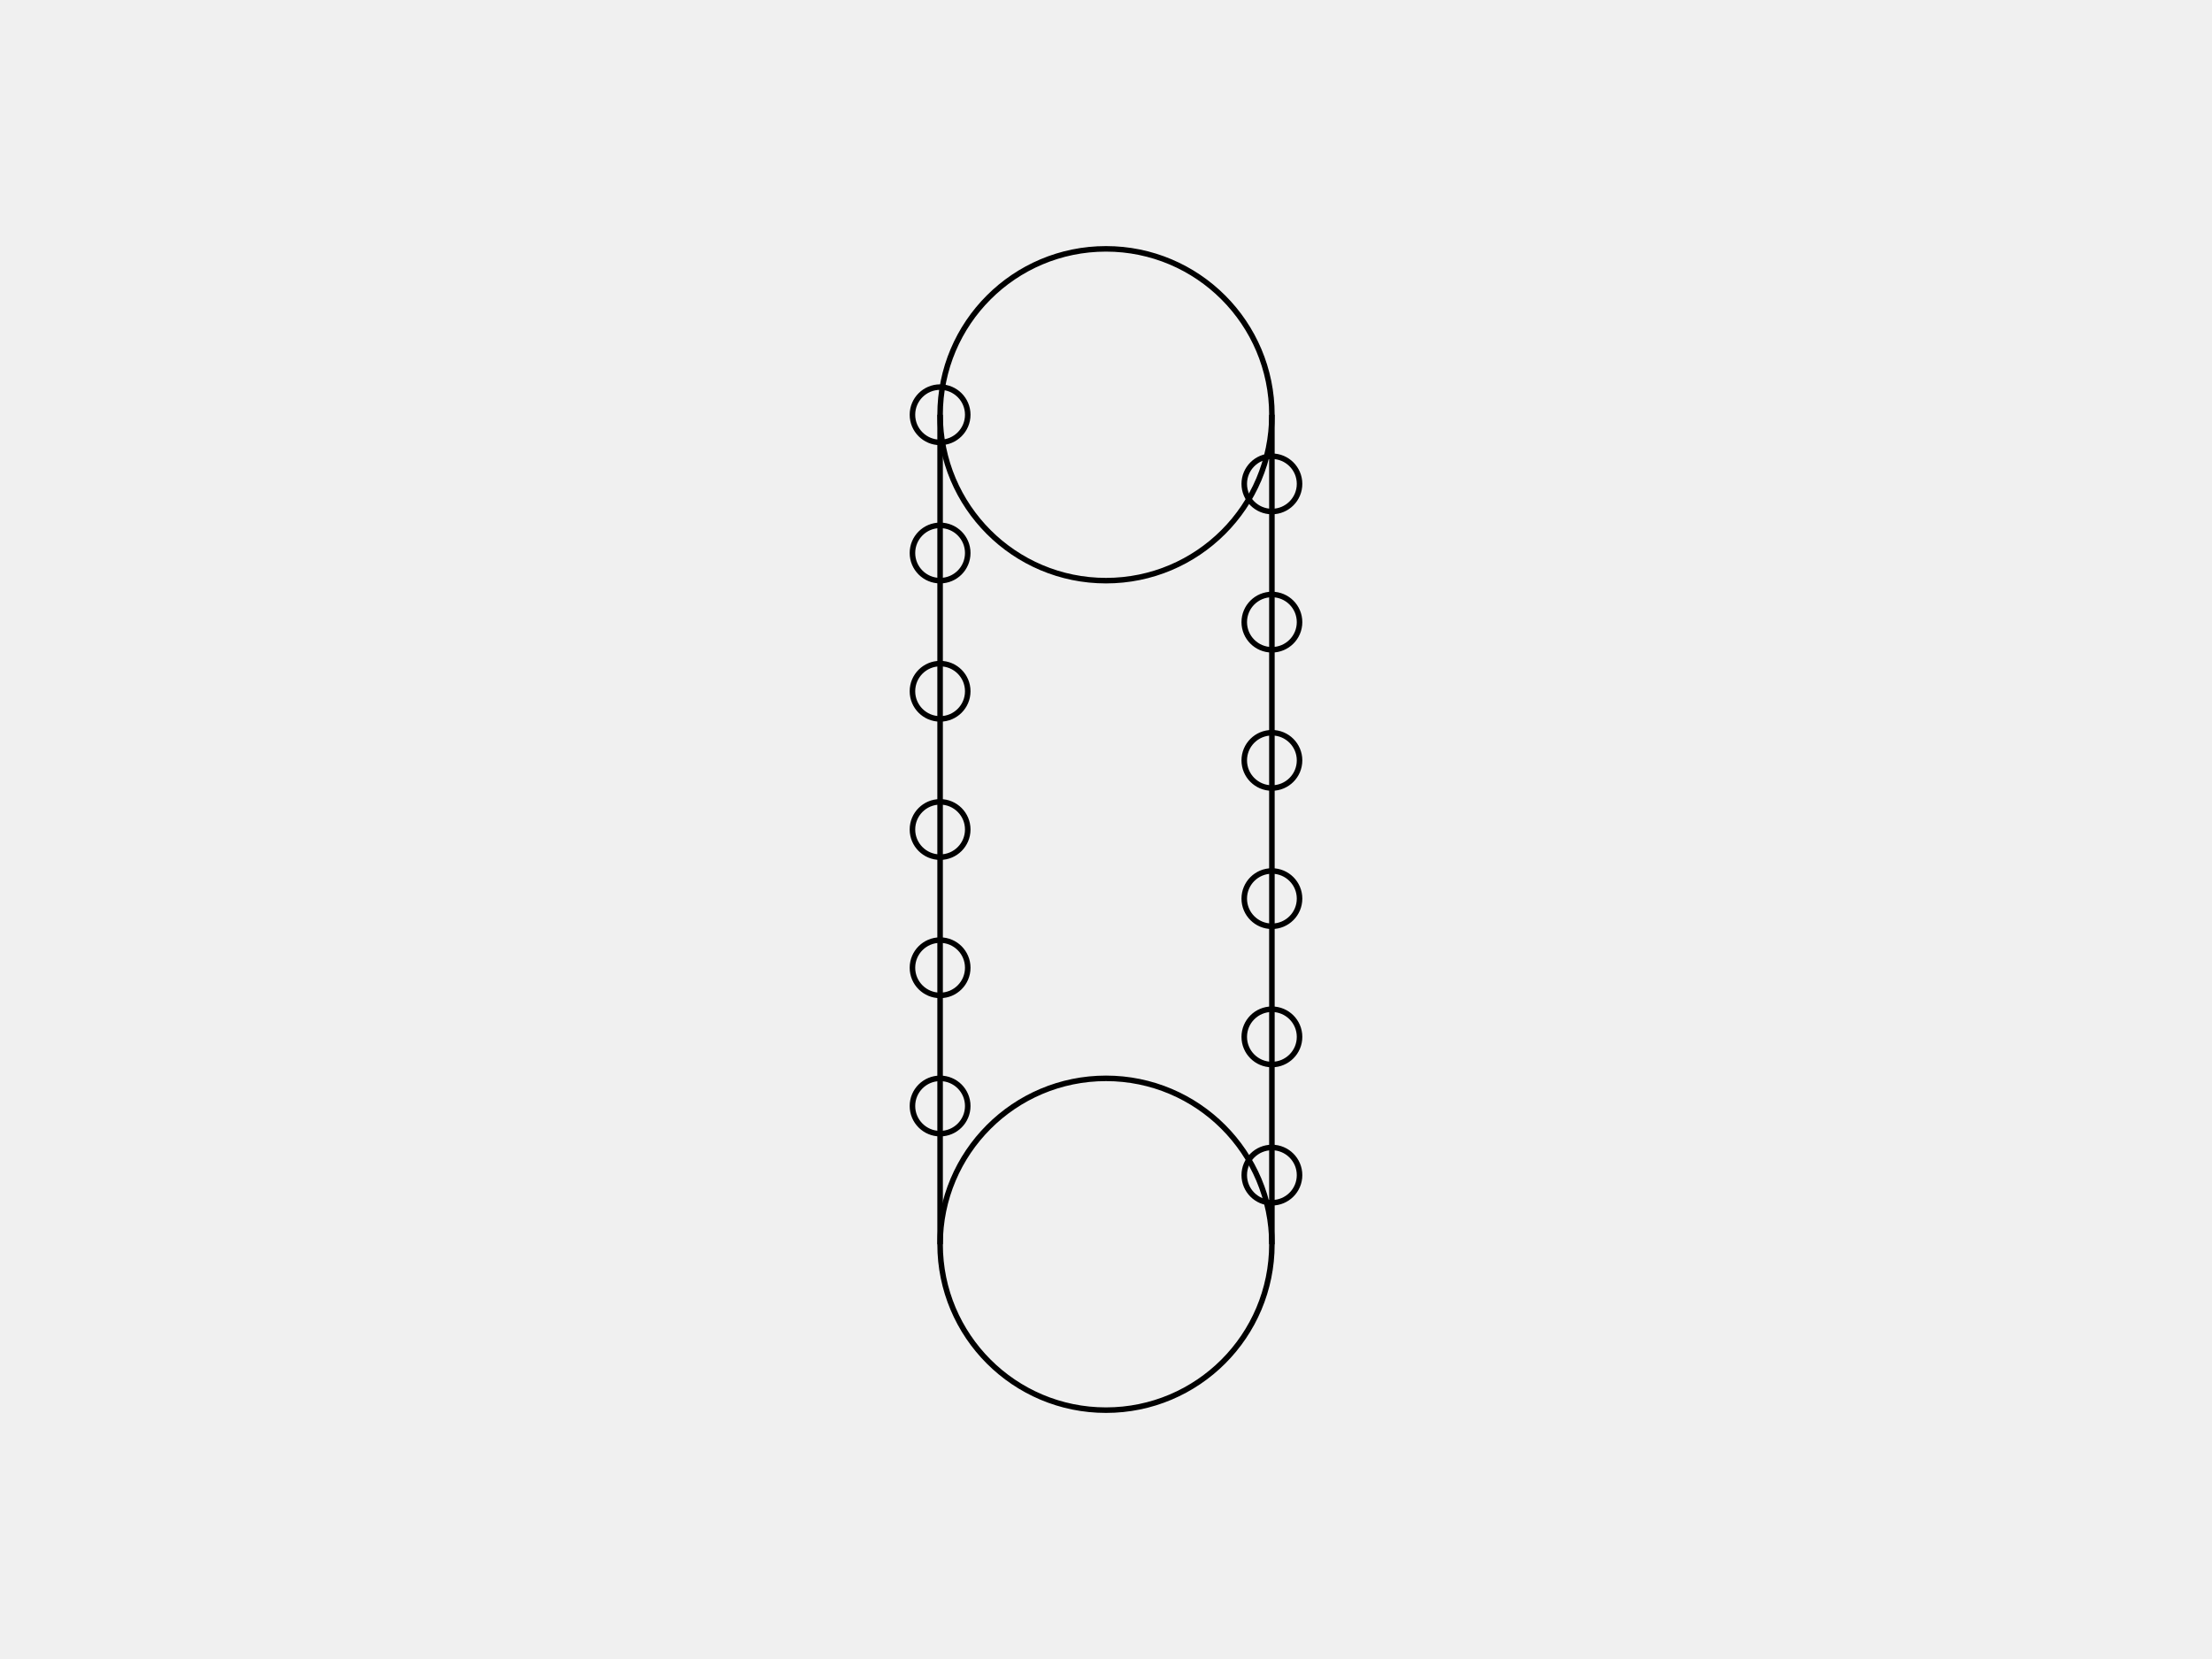
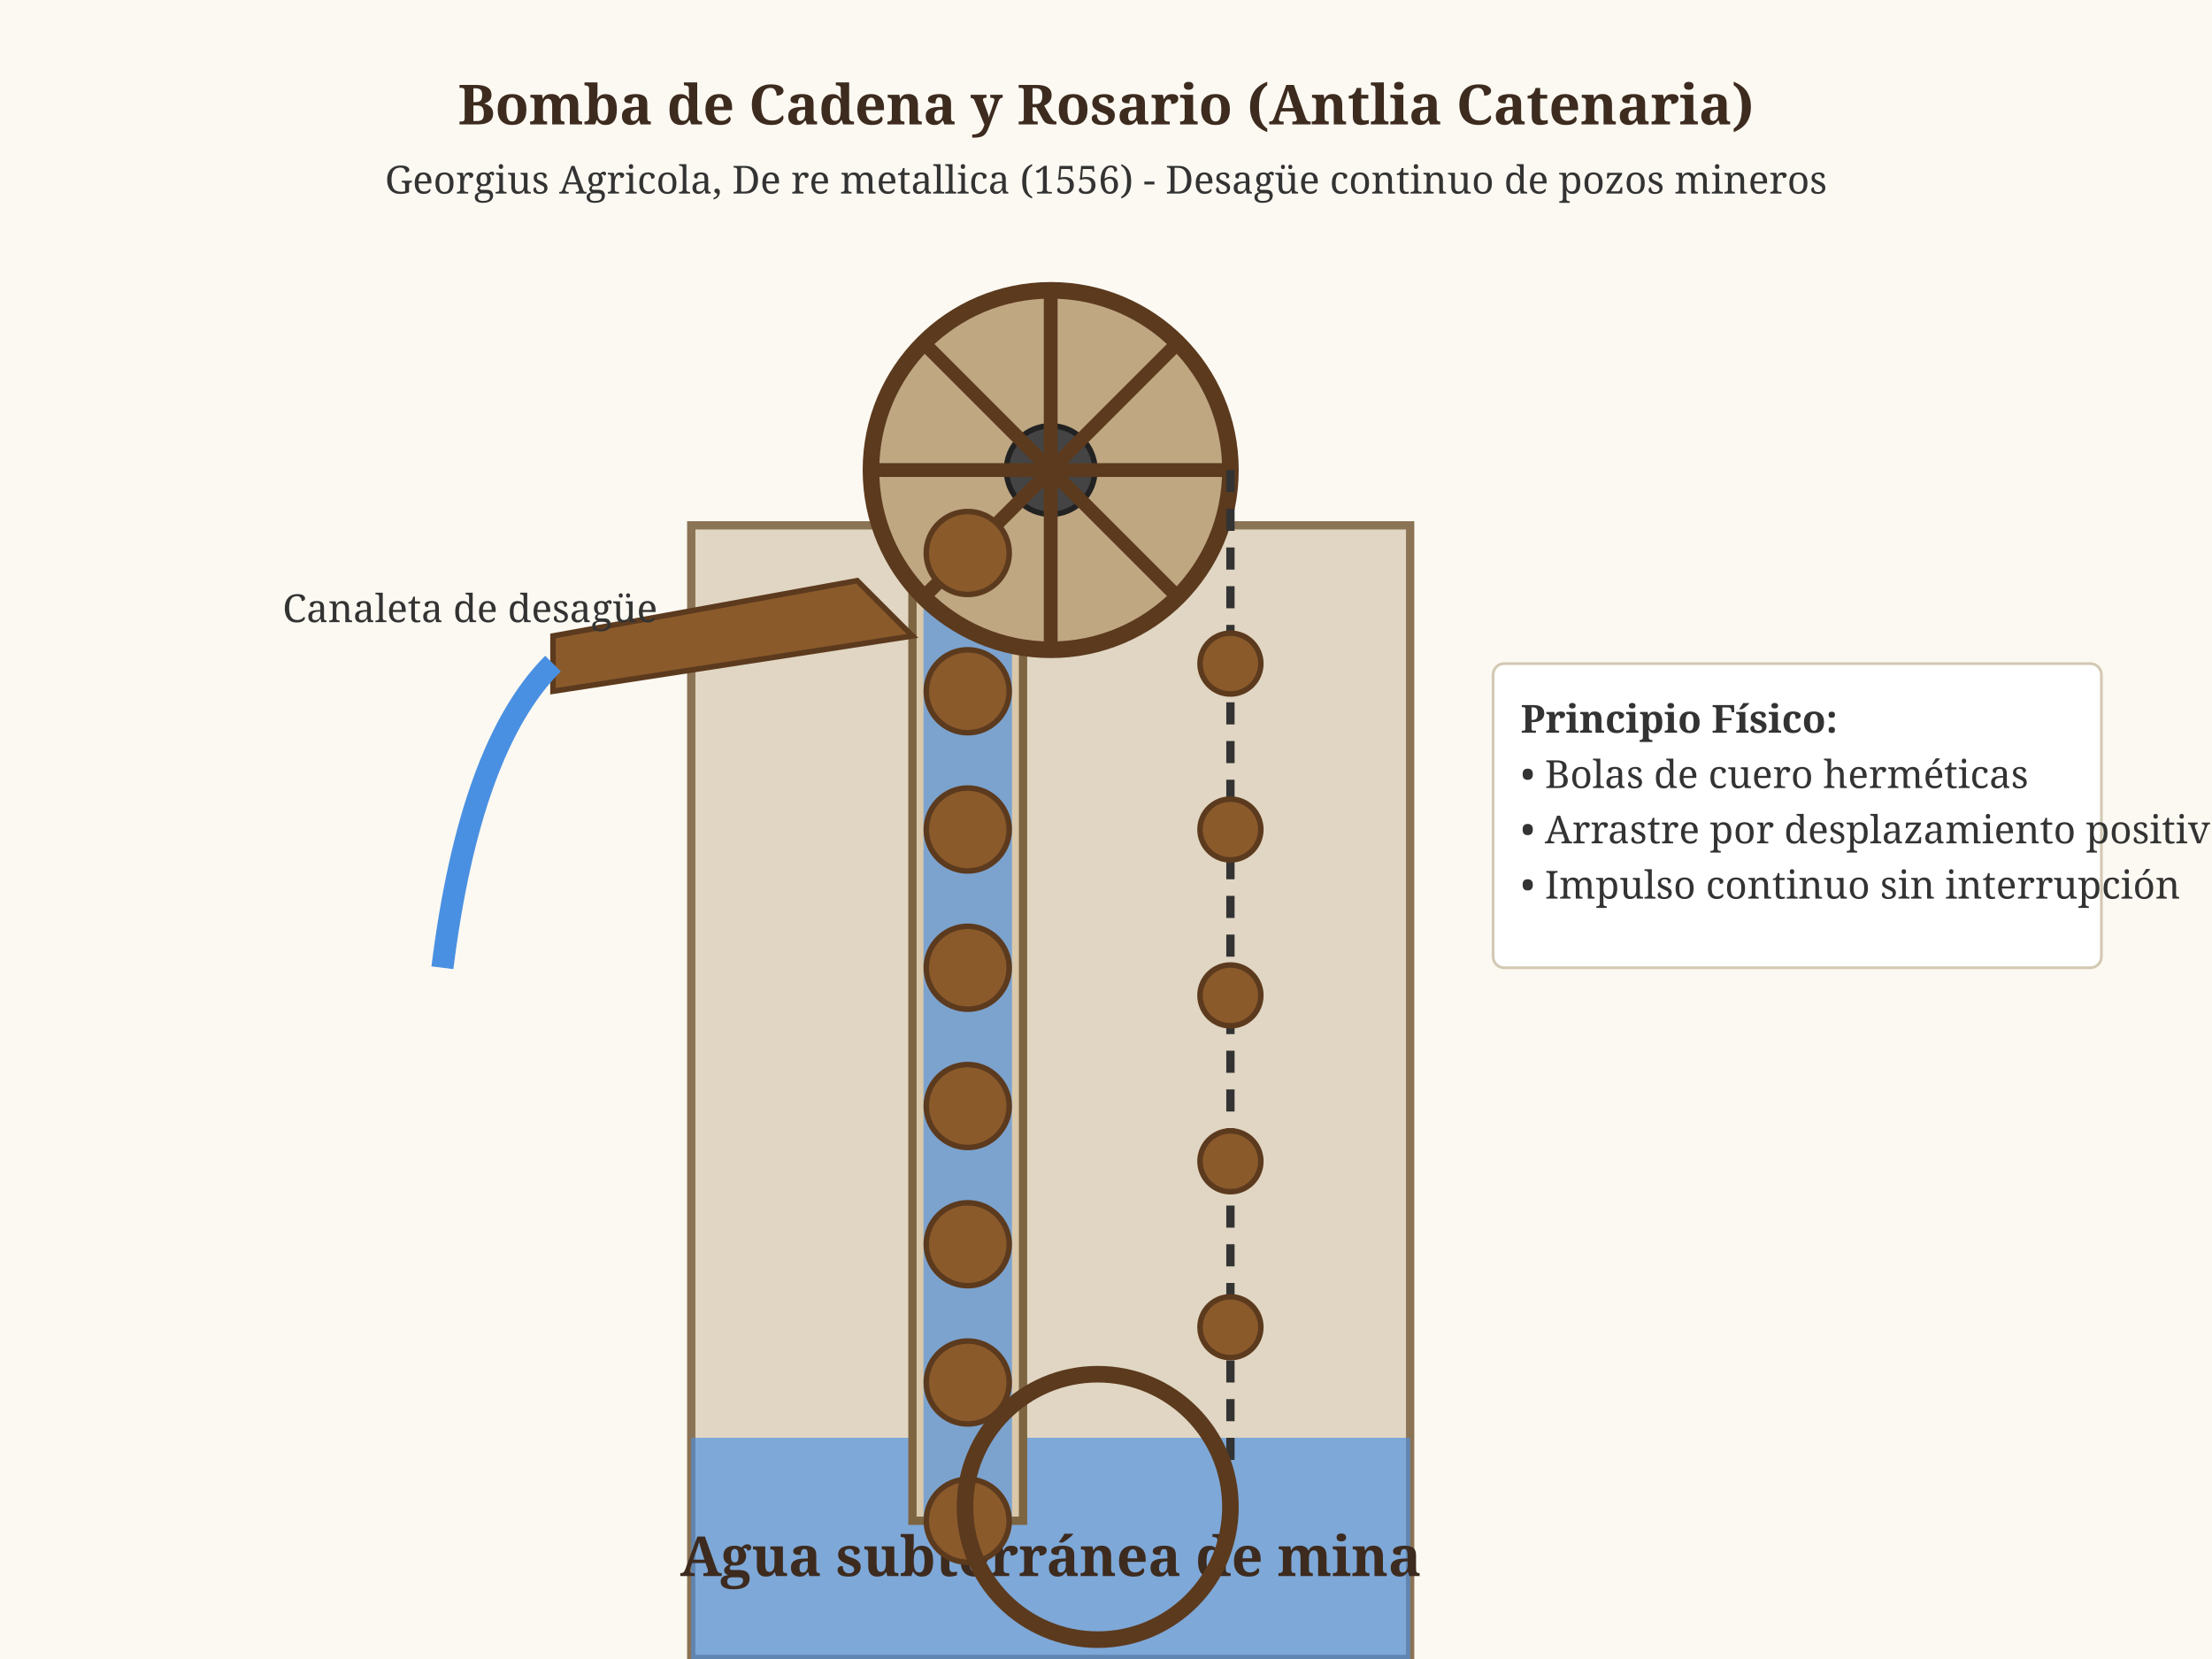
<svg xmlns="http://www.w3.org/2000/svg" viewBox="0 0 800 600">
-   <circle cx="400" cy="150" r="60" stroke="black" stroke-width="2" fill="none" />
-   <circle cx="400" cy="450" r="60" stroke="black" stroke-width="2" fill="none" />
-   <line x1="340" y1="150" x2="340" y2="450" stroke="black" stroke-width="2" />
-   <line x1="460" y1="150" x2="460" y2="450" stroke="black" stroke-width="2" />
-   <circle cx="340" cy="150" r="10" stroke="black" stroke-width="2" fill="none" />
-   <circle cx="460" cy="175" r="10" stroke="black" stroke-width="2" fill="none" />
-   <circle cx="340" cy="200" r="10" stroke="black" stroke-width="2" fill="none" />
-   <circle cx="460" cy="225" r="10" stroke="black" stroke-width="2" fill="none" />
-   <circle cx="340" cy="250" r="10" stroke="black" stroke-width="2" fill="none" />
-   <circle cx="460" cy="275" r="10" stroke="black" stroke-width="2" fill="none" />
-   <circle cx="340" cy="300" r="10" stroke="black" stroke-width="2" fill="none" />
-   <circle cx="460" cy="325" r="10" stroke="black" stroke-width="2" fill="none" />
-   <circle cx="340" cy="350" r="10" stroke="black" stroke-width="2" fill="none" />
-   <circle cx="460" cy="375" r="10" stroke="black" stroke-width="2" fill="none" />
-   <circle cx="340" cy="400" r="10" stroke="black" stroke-width="2" fill="none" />
-   <circle cx="460" cy="425" r="10" stroke="black" stroke-width="2" fill="none" />
+   <defs>
+     <style>
+       .cp-bg { fill: #fcf9f2; }
+       .cp-wood { fill: #8b5a2b; stroke: #5c3a1e; stroke-width: 2; }
+       .cp-iron { fill: #444; stroke: #222; stroke-width: 2; }
+       .cp-pipe { fill: #d9c8aa; stroke: #7d6542; stroke-width: 3; }
+       .cp-water { fill: #4a90e2; fill-opacity: 0.65; }
+       .cp-title { font-family: 'Cinzel', serif; font-size: 20px; font-weight: bold; fill: #3d2b1f; }
+       .cp-text { font-family: 'EB Garamond', serif; font-size: 14px; fill: #333; }
+       
+       @keyframes anim-wheel-turn {
+         from { transform: rotate(0deg); }
+         to { transform: rotate(360deg); }
+       }
+       @keyframes anim-chain-rise {
+         0% { transform: translateY(0); }
+         100% { transform: translateY(-50px); }
+       }
+       @keyframes anim-water-spray {
+         0% { opacity: 0.3; transform: scale(0.9); }
+         50% { opacity: 1; transform: scale(1.05); }
+         100% { opacity: 0.3; transform: scale(0.9); }
+       }
+       
+       .wheel-rot {
+         transform-origin: 380px 170px;
+         animation: anim-wheel-turn 4s linear infinite;
+       }
+       .balls-rising {
+         animation: anim-chain-rise 1s linear infinite;
+       }
+       .spray {
+         animation: anim-water-spray 0.8s ease-in-out infinite;
+       }
+     </style>
+   </defs>
+   <rect width="800" height="600" class="cp-bg" />
+   <text x="400" y="45" text-anchor="middle" class="cp-title">Bomba de Cadena y Rosario (Antlia Catenaria)</text>
+   <text x="400" y="70" text-anchor="middle" class="cp-text">Georgius Agricola, De re metallica (1556) - Desagüe continuo de pozos mineros</text>
+   <rect x="250" y="190" width="260" height="410" fill="#e0d6c3" stroke="#8b7355" stroke-width="3" />
+   <rect x="250" y="520" width="260" height="80" class="cp-water" />
+   <text x="380" y="570" text-anchor="middle" class="cp-title" font-size="15" fill="#fff">Agua subterránea de mina</text>
+   <rect x="330" y="210" width="40" height="340" class="cp-pipe" />
+   <rect x="334" y="210" width="32" height="340" class="cp-water" />
+   <polygon points="310,210 200,230 200,250 330,230" class="cp-wood" />
+   <path d="M 200 240 Q 170 270 160 350" fill="none" stroke="#4a90e2" stroke-width="8" class="spray" />
+   <text x="170" y="225" text-anchor="middle" class="cp-text">Canaleta de desagüe</text>
+   <g class="wheel-rot">
+     <circle cx="380" cy="170" r="65" fill="#bfa782" stroke="#5c3a1e" stroke-width="6" />
+     <circle cx="380" cy="170" r="16" class="cp-iron" />
+     <line x1="380" y1="105" x2="380" y2="235" stroke="#5c3a1e" stroke-width="5" />
+     <line x1="315" y1="170" x2="445" y2="170" stroke="#5c3a1e" stroke-width="5" />
+     <line x1="334" y1="124" x2="426" y2="216" stroke="#5c3a1e" stroke-width="5" />
+     <line x1="334" y1="216" x2="426" y2="124" stroke="#5c3a1e" stroke-width="5" />
+   </g>
+   <line x1="445" y1="170" x2="445" y2="540" stroke="#333" stroke-width="3" stroke-dasharray="8 6" />
+   <circle cx="445" cy="240" r="11" class="cp-wood" />
+   <circle cx="445" cy="300" r="11" class="cp-wood" />
+   <circle cx="445" cy="360" r="11" class="cp-wood" />
+   <circle cx="445" cy="420" r="11" class="cp-wood" />
+   <circle cx="445" cy="480" r="11" class="cp-wood" />
+   <g class="balls-rising">
+     <circle cx="350" cy="200" r="15" class="cp-wood" />
+     <circle cx="350" cy="250" r="15" class="cp-wood" />
+     <circle cx="350" cy="300" r="15" class="cp-wood" />
+     <circle cx="350" cy="350" r="15" class="cp-wood" />
+     <circle cx="350" cy="400" r="15" class="cp-wood" />
+     <circle cx="350" cy="450" r="15" class="cp-wood" />
+     <circle cx="350" cy="500" r="15" class="cp-wood" />
+     <circle cx="350" cy="550" r="15" class="cp-wood" />
+   </g>
+   <circle cx="397" cy="545" r="48" fill="none" stroke="#5c3a1e" stroke-width="6" />
+   <rect x="540" y="240" width="220" height="110" fill="#fff" stroke="#d3c9b3" rx="4" />
+   <text x="550" y="265" class="cp-text" font-weight="bold">Principio Físico:</text>
+   <text x="550" y="285" class="cp-text">• Bolas de cuero herméticas</text>
+   <text x="550" y="305" class="cp-text">• Arrastre por desplazamiento positivo</text>
+   <text x="550" y="325" class="cp-text">• Impulso continuo sin interrupción</text>
</svg>
